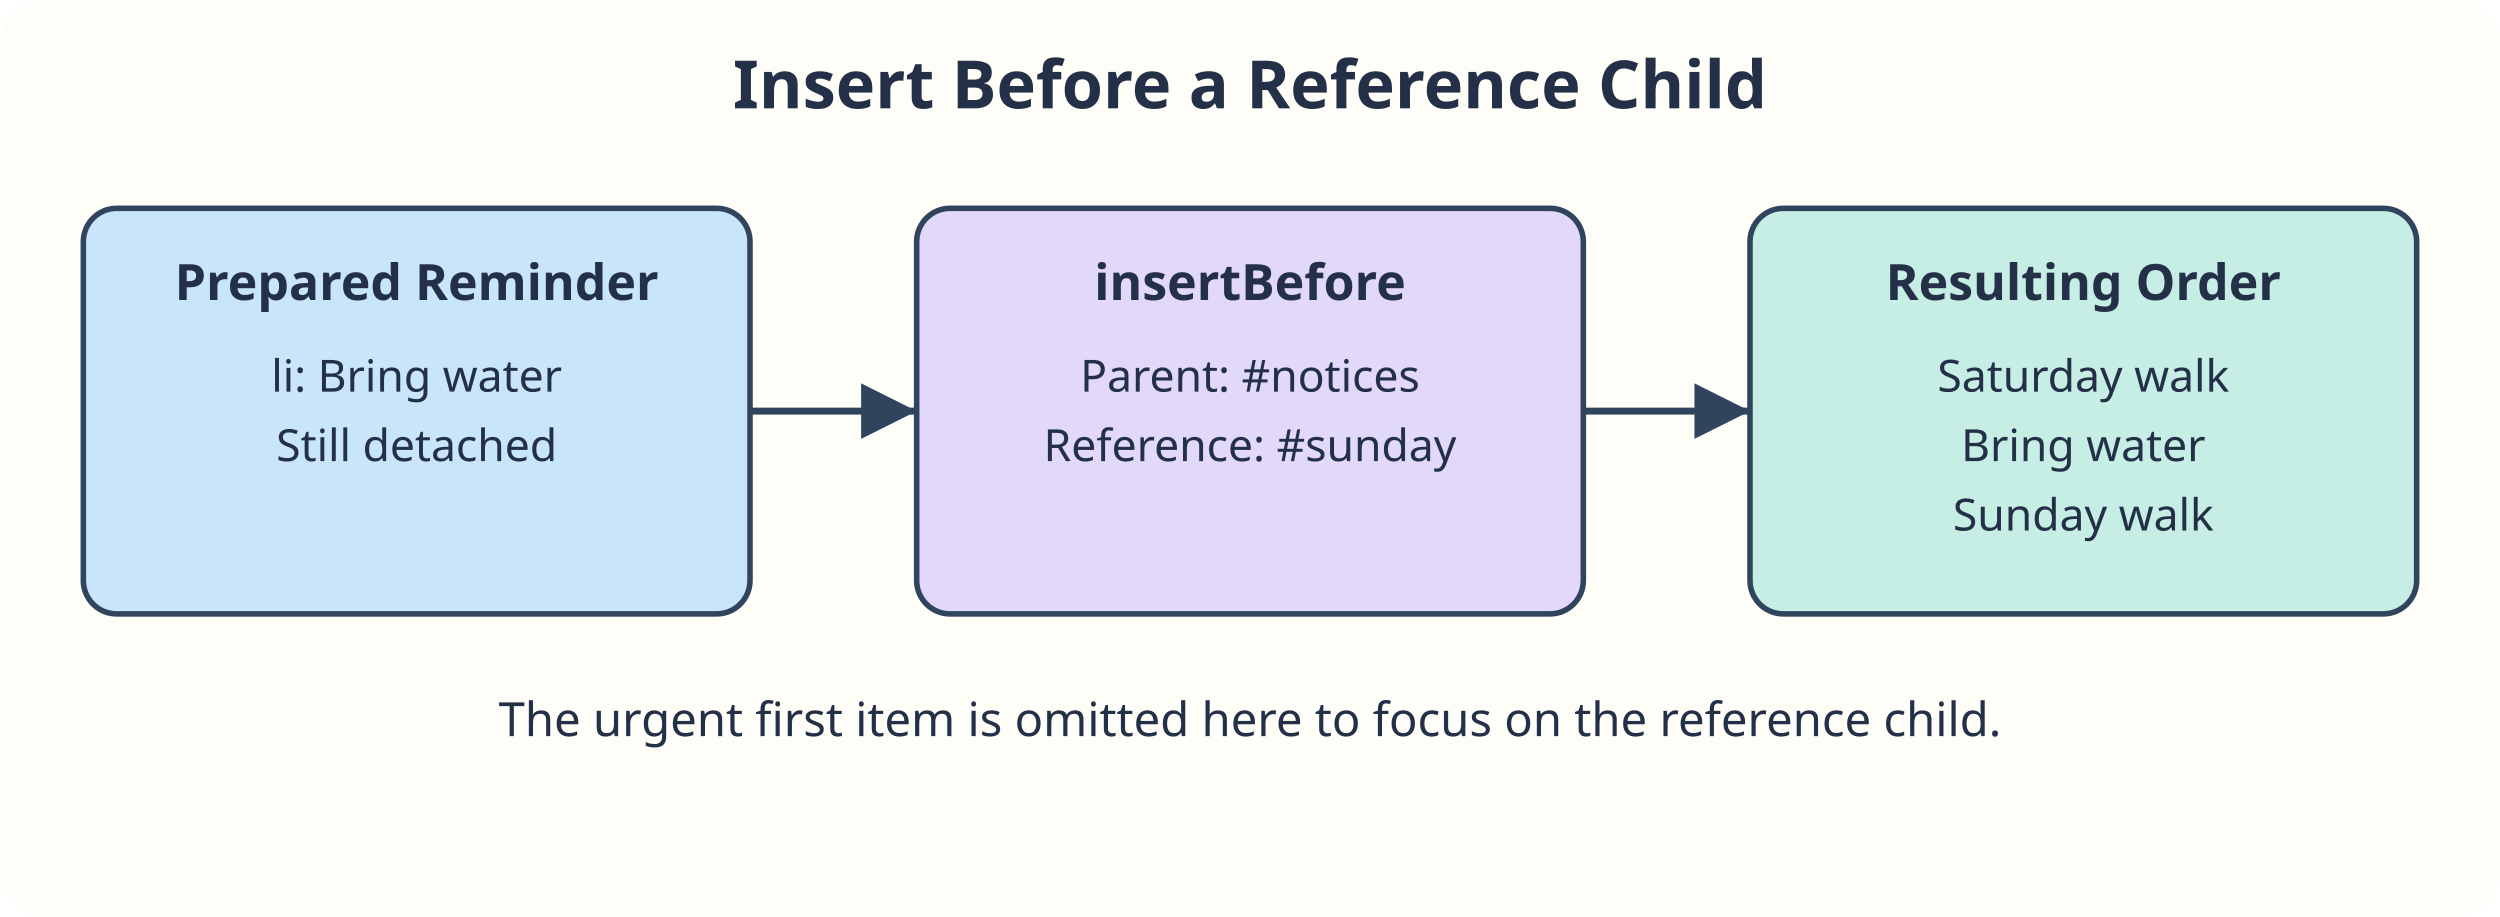
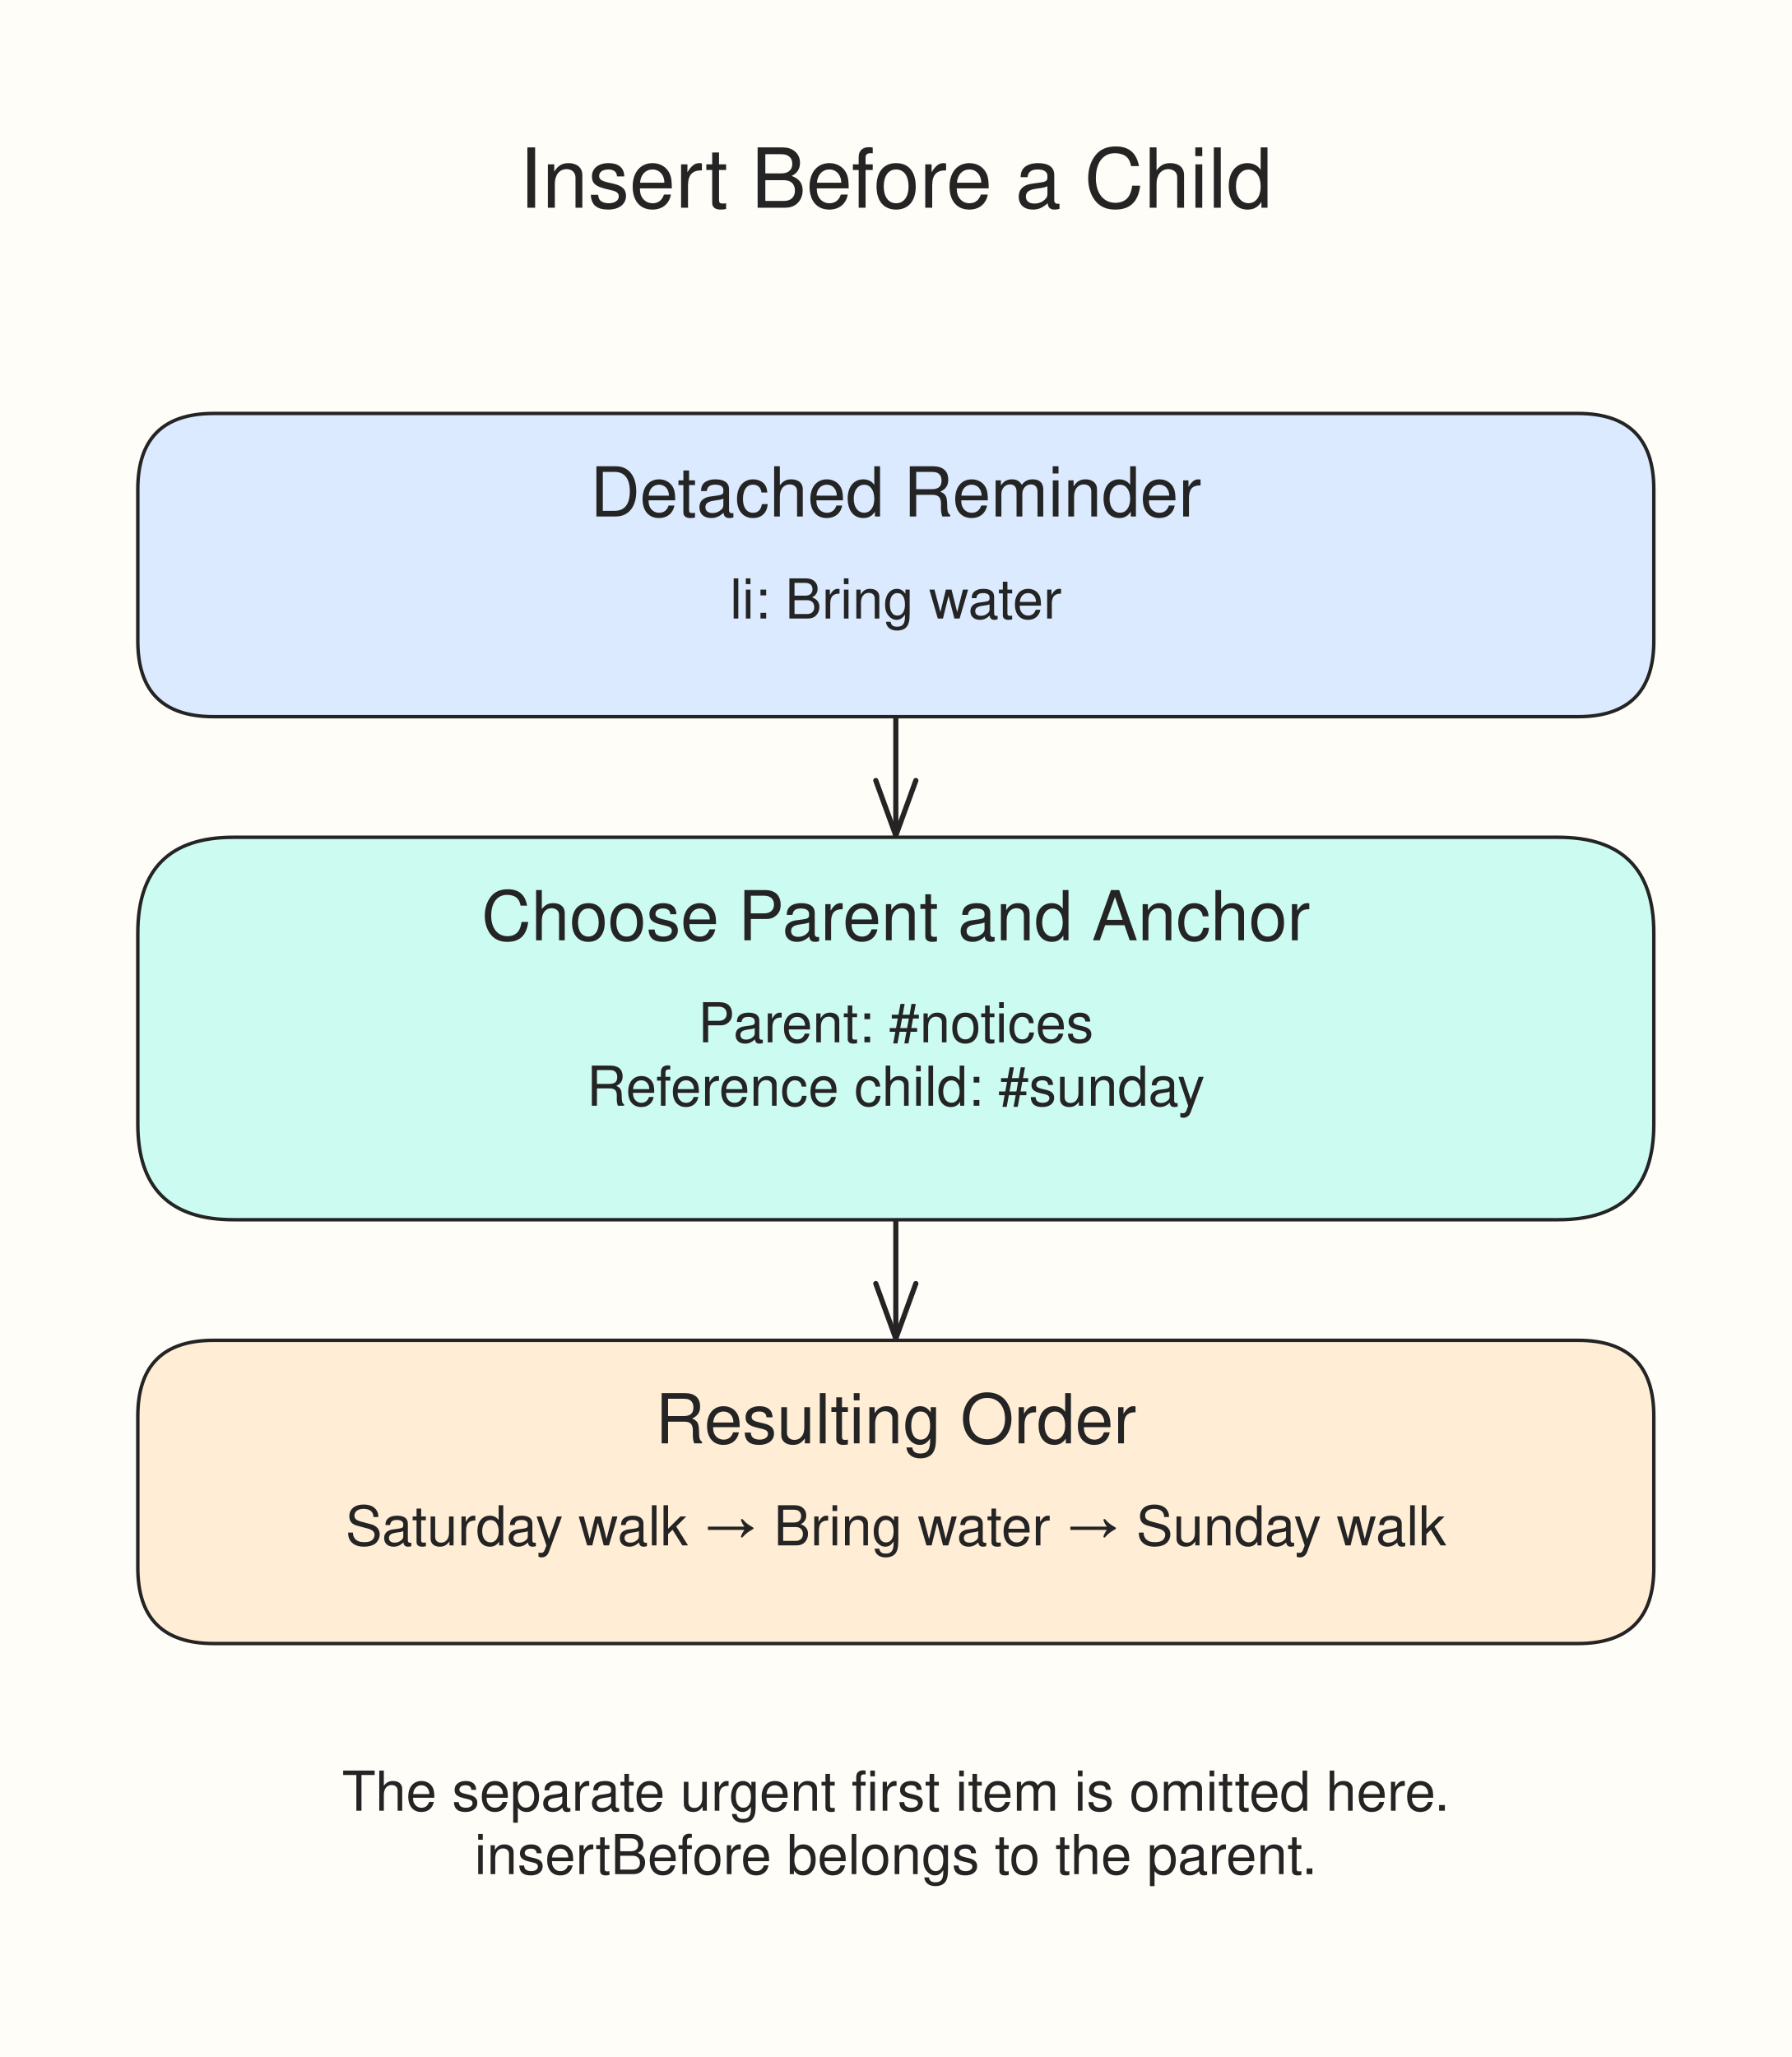
- <svg xmlns="http://www.w3.org/2000/svg" width="900" height="330" viewBox="0 0 900 330" role="img" aria-labelledby="title desc">
-   <rect width="900" height="330" rx="16" fill="#fffdf7" />
+ <svg xmlns="http://www.w3.org/2000/svg" version="1.1" viewBox="0 0 520 597" width="520" height="597" role="img" aria-labelledby="figure-title figure-desc">
  <defs>
-     <marker id="arrow" viewBox="0 0 10 10" refX="10" refY="5" markerWidth="8" markerHeight="8" orient="auto">
-       <path d="M0 0 L10 5 L0 10 Z" fill="#30445e" />
-     </marker>
+     <style class="style-fonts">
+       </style>
  </defs>
-   <text x="450" y="39" text-anchor="middle" font-family="system-ui,sans-serif" font-size="24" font-weight="650" fill="#243047">Insert Before a Reference Child</text>
-   <rect data-card="0" x="30" y="75" width="240" height="146" rx="12" fill="#c9e5fb" stroke="#30445e" stroke-width="2" />
-   <text data-card-label="0" x="150.0" y="108" text-anchor="middle" font-family="system-ui,sans-serif" font-size="18" font-weight="600" fill="#243047">Prepared Reminder</text>
-   <text data-card-label="0" x="150.0" y="141" text-anchor="middle" font-family="system-ui,sans-serif" font-size="16" fill="#243047">li: Bring water</text>
-   <text data-card-label="0" x="150.0" y="166" text-anchor="middle" font-family="system-ui,sans-serif" font-size="16" fill="#243047">Still detached</text>
-   <path data-connector="0" d="M270 148 L330 148" fill="none" stroke="#30445e" stroke-width="2.5" marker-end="url(#arrow)" />
-   <rect data-card="1" x="330" y="75" width="240" height="146" rx="12" fill="#e2d8fb" stroke="#30445e" stroke-width="2" />
-   <text data-card-label="1" x="450.0" y="108" text-anchor="middle" font-family="system-ui,sans-serif" font-size="18" font-weight="600" fill="#243047">insertBefore</text>
-   <text data-card-label="1" x="450.0" y="141" text-anchor="middle" font-family="system-ui,sans-serif" font-size="16" fill="#243047">Parent: #notices</text>
-   <text data-card-label="1" x="450.0" y="166" text-anchor="middle" font-family="system-ui,sans-serif" font-size="16" fill="#243047">Reference: #sunday</text>
-   <path data-connector="1" d="M570 148 L630 148" fill="none" stroke="#30445e" stroke-width="2.5" marker-end="url(#arrow)" />
-   <rect data-card="2" x="630" y="75" width="240" height="146" rx="12" fill="#c6eee4" stroke="#30445e" stroke-width="2" />
-   <text data-card-label="2" x="750.0" y="108" text-anchor="middle" font-family="system-ui,sans-serif" font-size="18" font-weight="600" fill="#243047">Resulting Order</text>
-   <text data-card-label="2" x="750.0" y="141" text-anchor="middle" font-family="system-ui,sans-serif" font-size="16" fill="#243047">Saturday walk</text>
-   <text data-card-label="2" x="750.0" y="166" text-anchor="middle" font-family="system-ui,sans-serif" font-size="16" fill="#243047">Bring water</text>
-   <text data-card-label="2" x="750.0" y="191" text-anchor="middle" font-family="system-ui,sans-serif" font-size="16" fill="#243047">Sunday walk</text>
-   <text x="450" y="265" text-anchor="middle" font-family="system-ui,sans-serif" font-size="17" fill="#243047">The urgent first item is omitted here to focus on the reference child.</text>
+   <rect x="0" y="0" width="520" height="597" fill="#fffdf7" />
+   <g transform="translate(150.6113 40) rotate(0 109.3887 13.8)">
+     <text x="109.389" y="20.28" font-family="Helvetica, Segoe UI Emoji" font-size="24px" fill="#242424" text-anchor="middle" style="white-space: pre;" direction="ltr" dominant-baseline="alphabetic">Insert Before a Child</text>
+   </g>
+   <g stroke-linecap="round" transform="translate(40 120) rotate(0 220 44)">
+     <path d="M22 0 C105.09 0, 188.19 0, 418 0 C432.67 0, 440 7.33, 440 22 C440 39.43, 440 56.87, 440 66 C440 80.67, 432.67 88, 418 88 C304.56 88, 191.12 88, 22 88 C7.33 88, 0 80.67, 0 66 C0 50.94, 0 35.88, 0 22 C0 7.33, 7.33 0, 22 0" stroke="none" stroke-width="0" fill="#dbeafe" />
+     <path d="M22 0 C141.98 0, 261.96 0, 418 0 M22 0 C149.92 0, 277.83 0, 418 0 M418 0 C432.67 0, 440 7.33, 440 22 M418 0 C432.67 0, 440 7.33, 440 22 M440 22 C440 38.87, 440 55.74, 440 66 M440 22 C440 34.04, 440 46.09, 440 66 M440 66 C440 80.67, 432.67 88, 418 88 M440 66 C440 80.67, 432.67 88, 418 88 M418 88 C321.75 88, 225.5 88, 22 88 M418 88 C290.71 88, 163.42 88, 22 88 M22 88 C7.33 88, 0 80.67, 0 66 M22 88 C7.33 88, 0 80.67, 0 66 M0 66 C0 51.87, 0 37.75, 0 22 M0 66 C0 55.58, 0 45.17, 0 22 M0 22 C0 7.33, 7.33 0, 22 0 M0 22 C0 7.33, 7.33 0, 22 0" stroke="#242424" stroke-width="1" fill="none" />
+   </g>
+   <g transform="translate(171.0645 133) rotate(0 88.93555 11.5)">
+     <text x="88.936" y="16.9" font-family="Helvetica, Segoe UI Emoji" font-size="20px" fill="#242424" text-anchor="middle" style="white-space: pre;" direction="ltr" dominant-baseline="alphabetic">Detached Reminder</text>
+   </g>
+   <g transform="translate(211.5391 166) rotate(0 48.46094 9.2)">
+     <text x="48.461" y="13.52" font-family="Helvetica, Segoe UI Emoji" font-size="16px" fill="#242424" text-anchor="middle" style="white-space: pre;" direction="ltr" dominant-baseline="alphabetic">li: Bring water</text>
+   </g>
+   <g stroke-linecap="round" transform="translate(40 243) rotate(0 220 55.5)">
+     <path d="M27.75 0 C120.55 0, 213.34 0, 412.25 0 C430.75 0, 440 9.25, 440 27.75 C440 41, 440 54.26, 440 83.25 C440 101.75, 430.75 111, 412.25 111 C306.65 111, 201.06 111, 27.75 111 C9.25 111, 0 101.75, 0 83.25 C0 66.79, 0 50.33, 0 27.75 C0 9.25, 9.25 0, 27.75 0" stroke="none" stroke-width="0" fill="#ccfbf1" />
+     <path d="M27.75 0 C168.44 0, 309.12 0, 412.25 0 M27.75 0 C112.43 0, 197.12 0, 412.25 0 M412.25 0 C430.75 0, 440 9.25, 440 27.75 M412.25 0 C430.75 0, 440 9.25, 440 27.75 M440 27.75 C440 42.75, 440 57.76, 440 83.25 M440 27.75 C440 41.1, 440 54.45, 440 83.25 M440 83.25 C440 101.75, 430.75 111, 412.25 111 M440 83.25 C440 101.75, 430.75 111, 412.25 111 M412.25 111 C302.44 111, 192.62 111, 27.75 111 M412.25 111 C271.55 111, 130.85 111, 27.75 111 M27.75 111 C9.25 111, 0 101.75, 0 83.25 M27.75 111 C9.25 111, 0 101.75, 0 83.25 M0 83.25 C0 65.1, 0 46.94, 0 27.75 M0 83.25 C0 65.34, 0 47.43, 0 27.75 M0 27.75 C0 9.25, 9.25 0, 27.75 0 M0 27.75 C0 9.25, 9.25 0, 27.75 0" stroke="#242424" stroke-width="1" fill="none" />
+   </g>
+   <g transform="translate(139.3652 256) rotate(0 120.6348 11.5)">
+     <text x="120.635" y="16.9" font-family="Helvetica, Segoe UI Emoji" font-size="20px" fill="#242424" text-anchor="middle" style="white-space: pre;" direction="ltr" dominant-baseline="alphabetic">Choose Parent and Anchor</text>
+   </g>
+   <g transform="translate(169.7227 289) rotate(0 90.27734 18.4)">
+     <text x="90.277" y="13.52" font-family="Helvetica, Segoe UI Emoji" font-size="16px" fill="#242424" text-anchor="middle" style="white-space: pre;" direction="ltr" dominant-baseline="alphabetic">Parent: #notices</text>
+     <text x="90.277" y="31.92" font-family="Helvetica, Segoe UI Emoji" font-size="16px" fill="#242424" text-anchor="middle" style="white-space: pre;" direction="ltr" dominant-baseline="alphabetic">Reference child: #sunday</text>
+   </g>
+   <g stroke-linecap="round">
+     <g transform="translate(260 208.5) rotate(0 0 17)">
+       <path d="M0 0 C0 11.95, 0 23.89, 0 34 M0 0 C0 12.66, 0 25.31, 0 34" stroke="#242424" stroke-width="1.5" fill="none" />
+     </g>
+     <g transform="translate(260 208.5) rotate(0 0 17)">
+       <path d="M-5.81 18.03 C-3.77 23.64, -1.73 29.25, 0 34 M-5.81 18.03 C-3.65 23.97, -1.49 29.92, 0 34" stroke="#242424" stroke-width="1.5" fill="none" />
+     </g>
+     <g transform="translate(260 208.5) rotate(0 0 17)">
+       <path d="M5.81 18.03 C3.77 23.64, 1.73 29.25, 0 34 M5.81 18.03 C3.65 23.97, 1.49 29.92, 0 34" stroke="#242424" stroke-width="1.5" fill="none" />
+     </g>
+   </g>
+   <mask />
+   <g stroke-linecap="round" transform="translate(40 389) rotate(0 220 44)">
+     <path d="M22 0 C154.14 0, 286.27 0, 418 0 C432.67 0, 440 7.33, 440 22 C440 33.24, 440 44.47, 440 66 C440 80.67, 432.67 88, 418 88 C283.9 88, 149.79 88, 22 88 C7.33 88, 0 80.67, 0 66 C0 49.34, 0 32.68, 0 22 C0 7.33, 7.33 0, 22 0" stroke="none" stroke-width="0" fill="#ffedd5" />
+     <path d="M22 0 C149.92 0, 277.83 0, 418 0 M22 0 C145.19 0, 268.38 0, 418 0 M418 0 C432.67 0, 440 7.33, 440 22 M418 0 C432.67 0, 440 7.33, 440 22 M440 22 C440 34.04, 440 46.09, 440 66 M440 22 C440 33.69, 440 45.38, 440 66 M440 66 C440 80.67, 432.67 88, 418 88 M440 66 C440 80.67, 432.67 88, 418 88 M418 88 C290.71 88, 163.42 88, 22 88 M418 88 C282.01 88, 146.01 88, 22 88 M22 88 C7.33 88, 0 80.67, 0 66 M22 88 C7.33 88, 0 80.67, 0 66 M0 66 C0 55.58, 0 45.17, 0 22 M0 66 C0 55.68, 0 45.36, 0 22 M0 22 C0 7.33, 7.33 0, 22 0 M0 22 C0 7.33, 7.33 0, 22 0" stroke="#242424" stroke-width="1" fill="none" />
+   </g>
+   <g transform="translate(189.9707 402) rotate(0 70.0293 11.5)">
+     <text x="70.029" y="16.9" font-family="Helvetica, Segoe UI Emoji" font-size="20px" fill="#242424" text-anchor="middle" style="white-space: pre;" direction="ltr" dominant-baseline="alphabetic">Resulting Order</text>
+   </g>
+   <g transform="translate(99.04297 435) rotate(0 160.957 9.2)">
+     <text x="160.957" y="13.52" font-family="Helvetica, Segoe UI Emoji" font-size="16px" fill="#242424" text-anchor="middle" style="white-space: pre;" direction="ltr" dominant-baseline="alphabetic">Saturday walk → Bring water → Sunday walk</text>
+   </g>
+   <g stroke-linecap="round">
+     <g transform="translate(260 354.5) rotate(0 0 17)">
+       <path d="M0 0 C0 7.49, 0 14.98, 0 34 M0 0 C0 8.96, 0 17.91, 0 34" stroke="#242424" stroke-width="1.5" fill="none" />
+     </g>
+     <g transform="translate(260 354.5) rotate(0 0 17)">
+       <path d="M-5.81 18.03 C-4.53 21.54, -3.25 25.06, 0 34 M-5.81 18.03 C-4.28 22.23, -2.75 26.44, 0 34" stroke="#242424" stroke-width="1.5" fill="none" />
+     </g>
+     <g transform="translate(260 354.5) rotate(0 0 17)">
+       <path d="M5.81 18.03 C4.53 21.54, 3.25 25.06, 0 34 M5.81 18.03 C4.28 22.23, 2.75 26.44, 0 34" stroke="#242424" stroke-width="1.5" fill="none" />
+     </g>
+   </g>
+   <mask />
+   <g transform="translate(98.59375 512) rotate(0 161.4062 18.4)">
+     <text x="161.406" y="13.52" font-family="Helvetica, Segoe UI Emoji" font-size="16px" fill="#242424" text-anchor="middle" style="white-space: pre;" direction="ltr" dominant-baseline="alphabetic">The separate urgent first item is omitted here.</text>
+     <text x="161.406" y="31.92" font-family="Helvetica, Segoe UI Emoji" font-size="16px" fill="#242424" text-anchor="middle" style="white-space: pre;" direction="ltr" dominant-baseline="alphabetic">insertBefore belongs to the parent.</text>
+   </g>
+   <g stroke-linecap="round" transform="translate(20 20) rotate(0 240 278.5)">
+     <path d="M32 0 C174.09 0, 316.18 0, 448 0 M32 0 C151.59 0, 271.19 0, 448 0 M448 0 C469.33 0, 480 10.67, 480 32 M448 0 C469.33 0, 480 10.67, 480 32 M480 32 C480 176.74, 480 321.48, 480 525 M480 32 C480 176.62, 480 321.23, 480 525 M480 525 C480 546.33, 469.33 557, 448 557 M480 525 C480 546.33, 469.33 557, 448 557 M448 557 C308.46 557, 168.93 557, 32 557 M448 557 C359.49 557, 270.97 557, 32 557 M32 557 C10.67 557, 0 546.33, 0 525 M32 557 C10.67 557, 0 546.33, 0 525 M0 525 C0 359.98, 0 194.96, 0 32 M0 525 C0 410.85, 0 296.69, 0 32 M0 32 C0 10.67, 10.67 0, 32 0 M0 32 C0 10.67, 10.67 0, 32 0" stroke="transparent" stroke-width="2" fill="none" />
+   </g>
</svg>
